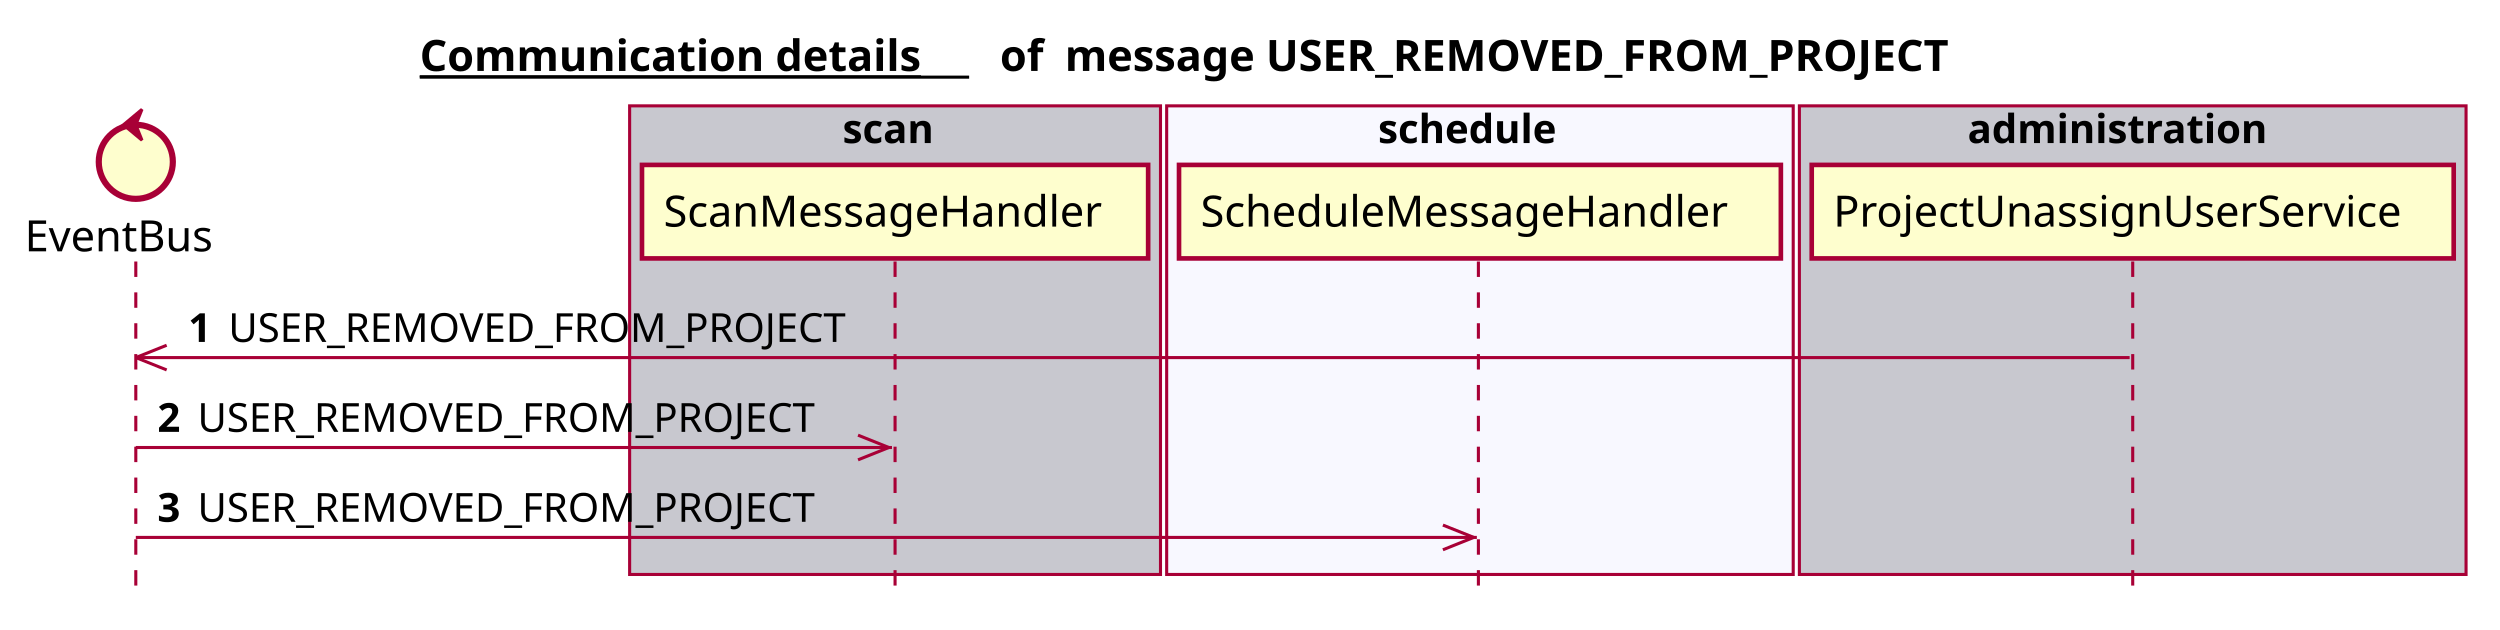
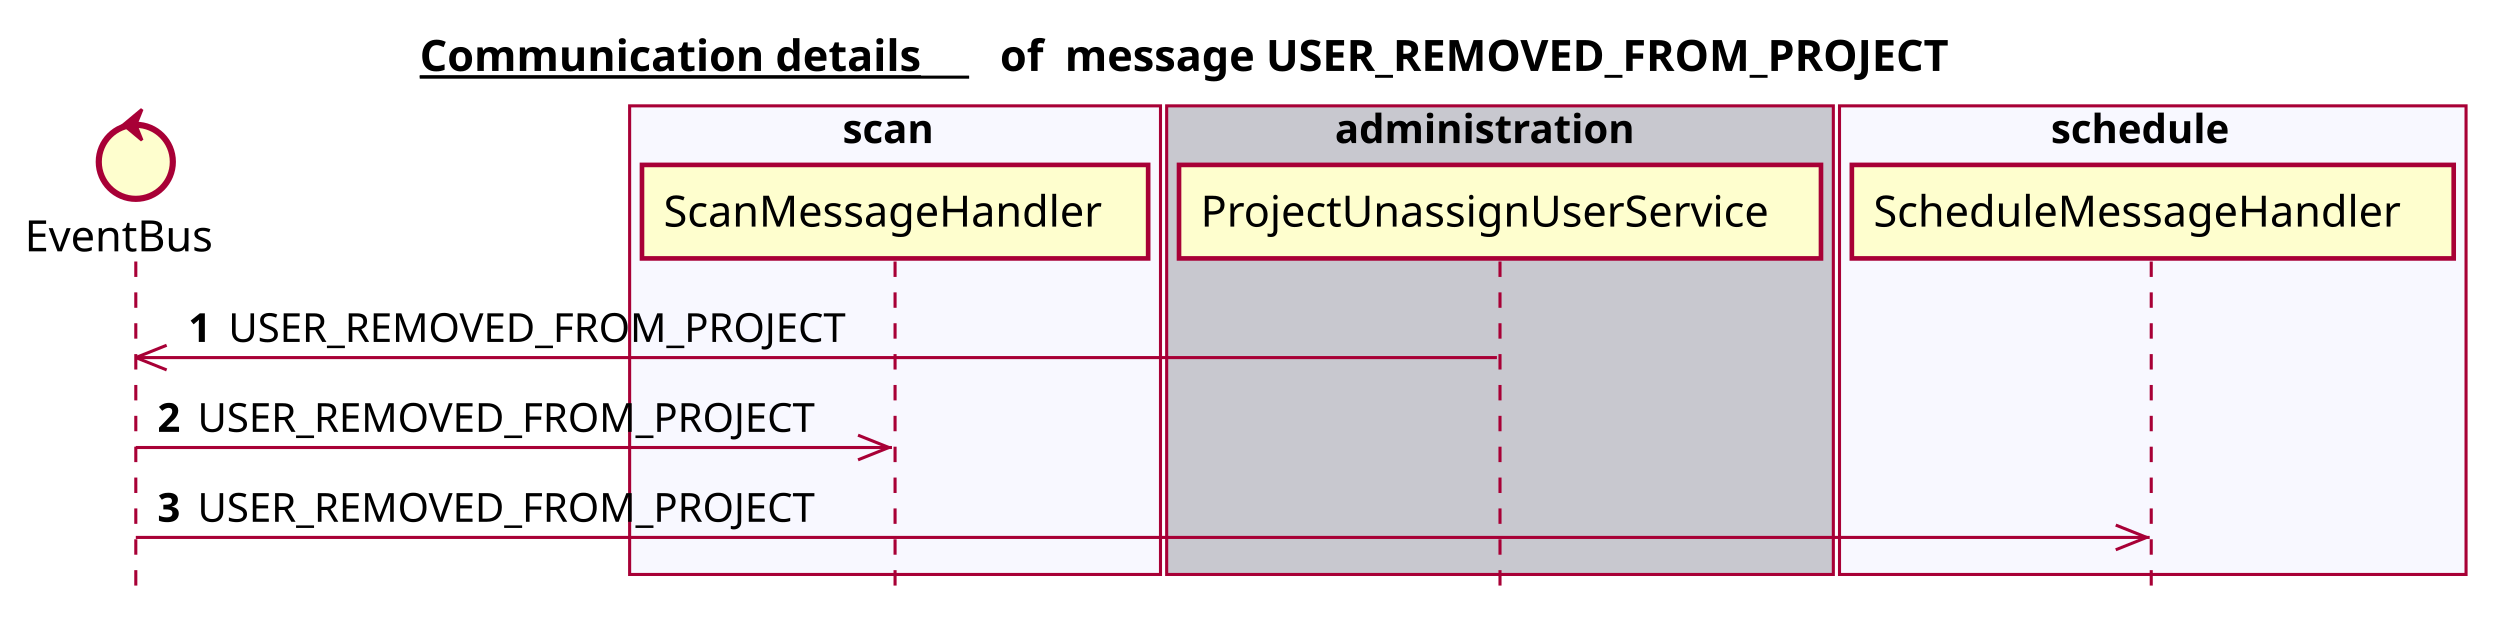
<svg xmlns="http://www.w3.org/2000/svg" contentScriptType="application/ecmascript" contentStyleType="text/css" height="204px" preserveAspectRatio="none" style="width:810px;height:204px;" version="1.1" viewBox="0 0 810 204" width="810px" zoomAndPan="magnify">
  <defs />
  <g>
    <text fill="#000000" font-family="sans-serif" font-size="14" font-weight="bold" lengthAdjust="spacingAndGlyphs" text-decoration="underline" textLength="178" x="136" y="22.995">Communication details</text>
    <line style="stroke: #000000; stroke-width: 1.0;" x1="136" x2="314" y1="24.995" y2="24.995" />
    <text fill="#000000" font-family="sans-serif" font-size="14" font-weight="bold" lengthAdjust="spacingAndGlyphs" textLength="16" x="324" y="22.995">of</text>
    <text fill="#000000" font-family="sans-serif" font-size="14" font-weight="bold" lengthAdjust="spacingAndGlyphs" textLength="322" x="345" y="22.995">message USER_REMOVED_FROM_PROJECT</text>
-     <rect fill="#C8C8CF" height="151.828" style="stroke: #A80036; stroke-width: 1.0;" width="172" x="204" y="34.297" />
+     <rect fill="#F8F8FF" height="151.828" style="stroke: #A80036; stroke-width: 1.0;" width="172" x="204" y="34.297" />
    <text fill="#000000" font-family="sans-serif" font-size="13" font-weight="bold" lengthAdjust="spacingAndGlyphs" textLength="34" x="273" y="46.364">scan</text>
-     <rect fill="#F8F8FF" height="151.828" style="stroke: #A80036; stroke-width: 1.0;" width="203" x="378" y="34.297" />
-     <text fill="#000000" font-family="sans-serif" font-size="13" font-weight="bold" lengthAdjust="spacingAndGlyphs" textLength="66" x="446.5" y="46.364">schedule</text>
-     <rect fill="#C8C8CF" height="151.828" style="stroke: #A80036; stroke-width: 1.0;" width="216" x="583" y="34.297" />
-     <text fill="#000000" font-family="sans-serif" font-size="13" font-weight="bold" lengthAdjust="spacingAndGlyphs" textLength="107" x="637.5" y="46.364">administration</text>
+     <rect fill="#C8C8CF" height="151.828" style="stroke: #A80036; stroke-width: 1.0;" width="216" x="378" y="34.297" />
+     <text fill="#000000" font-family="sans-serif" font-size="13" font-weight="bold" lengthAdjust="spacingAndGlyphs" textLength="107" x="432.5" y="46.364">administration</text>
+     <rect fill="#F8F8FF" height="151.828" style="stroke: #A80036; stroke-width: 1.0;" width="203" x="596" y="34.297" />
+     <text fill="#000000" font-family="sans-serif" font-size="13" font-weight="bold" lengthAdjust="spacingAndGlyphs" textLength="66" x="664.5" y="46.364">schedule</text>
    <line style="stroke: #A80036; stroke-width: 1.0; stroke-dasharray: 5.0,5.0;" x1="44" x2="44" y1="84.727" y2="192.125" />
    <line style="stroke: #A80036; stroke-width: 1.0; stroke-dasharray: 5.0,5.0;" x1="290" x2="290" y1="84.727" y2="192.125" />
-     <line style="stroke: #A80036; stroke-width: 1.0; stroke-dasharray: 5.0,5.0;" x1="479" x2="479" y1="84.727" y2="192.125" />
-     <line style="stroke: #A80036; stroke-width: 1.0; stroke-dasharray: 5.0,5.0;" x1="691" x2="691" y1="84.727" y2="192.125" />
+     <line style="stroke: #A80036; stroke-width: 1.0; stroke-dasharray: 5.0,5.0;" x1="486" x2="486" y1="84.727" y2="192.125" />
+     <line style="stroke: #A80036; stroke-width: 1.0; stroke-dasharray: 5.0,5.0;" x1="697" x2="697" y1="84.727" y2="192.125" />
    <text fill="#000000" font-family="sans-serif" font-size="14" lengthAdjust="spacingAndGlyphs" textLength="66" x="8" y="81.425">EventBus</text>
    <ellipse cx="44" cy="52.43" fill="#FEFECE" rx="12" ry="12" style="stroke: #A80036; stroke-width: 2.0;" />
    <polygon fill="#A80036" points="40,40.43,46,35.43,44,40.43,46,45.43,40,40.43" style="stroke: #A80036; stroke-width: 1.0;" />
    <rect fill="#FEFECE" height="30.297" style="stroke: #A80036; stroke-width: 1.5;" width="164" x="208" y="53.43" />
    <text fill="#000000" font-family="sans-serif" font-size="14" lengthAdjust="spacingAndGlyphs" textLength="150" x="215" y="73.425">ScanMessageHandler</text>
-     <rect fill="#FEFECE" height="30.297" style="stroke: #A80036; stroke-width: 1.5;" width="195" x="382" y="53.43" />
-     <text fill="#000000" font-family="sans-serif" font-size="14" lengthAdjust="spacingAndGlyphs" textLength="181" x="389" y="73.425">ScheduleMessageHandler</text>
-     <rect fill="#FEFECE" height="30.297" style="stroke: #A80036; stroke-width: 1.5;" width="208" x="587" y="53.43" />
-     <text fill="#000000" font-family="sans-serif" font-size="14" lengthAdjust="spacingAndGlyphs" textLength="194" x="594" y="73.425">ProjectUnassignUserService</text>
+     <rect fill="#FEFECE" height="30.297" style="stroke: #A80036; stroke-width: 1.5;" width="208" x="382" y="53.43" />
+     <text fill="#000000" font-family="sans-serif" font-size="14" lengthAdjust="spacingAndGlyphs" textLength="194" x="389" y="73.425">ProjectUnassignUserService</text>
+     <rect fill="#FEFECE" height="30.297" style="stroke: #A80036; stroke-width: 1.5;" width="195" x="600" y="53.43" />
+     <text fill="#000000" font-family="sans-serif" font-size="14" lengthAdjust="spacingAndGlyphs" textLength="181" x="607" y="73.425">ScheduleMessageHandler</text>
    <line style="stroke: #A80036; stroke-width: 1.0;" x1="44" x2="54" y1="115.859" y2="111.859" />
    <line style="stroke: #A80036; stroke-width: 1.0;" x1="44" x2="54" y1="115.859" y2="119.859" />
-     <line style="stroke: #A80036; stroke-width: 1.0;" x1="44" x2="690" y1="115.859" y2="115.859" />
+     <line style="stroke: #A80036; stroke-width: 1.0;" x1="44" x2="485" y1="115.859" y2="115.859" />
    <text fill="#000000" font-family="sans-serif" font-size="13" font-weight="bold" lengthAdjust="spacingAndGlyphs" textLength="9" x="61" y="110.793">1</text>
    <text fill="#000000" font-family="sans-serif" font-size="13" lengthAdjust="spacingAndGlyphs" textLength="209" x="74" y="110.793">USER_REMOVED_FROM_PROJECT</text>
    <line style="stroke: #A80036; stroke-width: 1.0;" x1="288" x2="278" y1="144.992" y2="140.992" />
    <line style="stroke: #A80036; stroke-width: 1.0;" x1="288" x2="278" y1="144.992" y2="148.992" />
    <line style="stroke: #A80036; stroke-width: 1.0;" x1="44" x2="289" y1="144.992" y2="144.992" />
    <text fill="#000000" font-family="sans-serif" font-size="13" font-weight="bold" lengthAdjust="spacingAndGlyphs" textLength="9" x="51" y="139.926">2</text>
    <text fill="#000000" font-family="sans-serif" font-size="13" lengthAdjust="spacingAndGlyphs" textLength="209" x="64" y="139.926">USER_REMOVED_FROM_PROJECT</text>
-     <line style="stroke: #A80036; stroke-width: 1.0;" x1="477.5" x2="467.5" y1="174.125" y2="170.125" />
-     <line style="stroke: #A80036; stroke-width: 1.0;" x1="477.5" x2="467.5" y1="174.125" y2="178.125" />
-     <line style="stroke: #A80036; stroke-width: 1.0;" x1="44" x2="478.5" y1="174.125" y2="174.125" />
+     <line style="stroke: #A80036; stroke-width: 1.0;" x1="695.5" x2="685.5" y1="174.125" y2="170.125" />
+     <line style="stroke: #A80036; stroke-width: 1.0;" x1="695.5" x2="685.5" y1="174.125" y2="178.125" />
+     <line style="stroke: #A80036; stroke-width: 1.0;" x1="44" x2="696.5" y1="174.125" y2="174.125" />
    <text fill="#000000" font-family="sans-serif" font-size="13" font-weight="bold" lengthAdjust="spacingAndGlyphs" textLength="9" x="51" y="169.059">3</text>
    <text fill="#000000" font-family="sans-serif" font-size="13" lengthAdjust="spacingAndGlyphs" textLength="209" x="64" y="169.059">USER_REMOVED_FROM_PROJECT</text>
  </g>
</svg>
